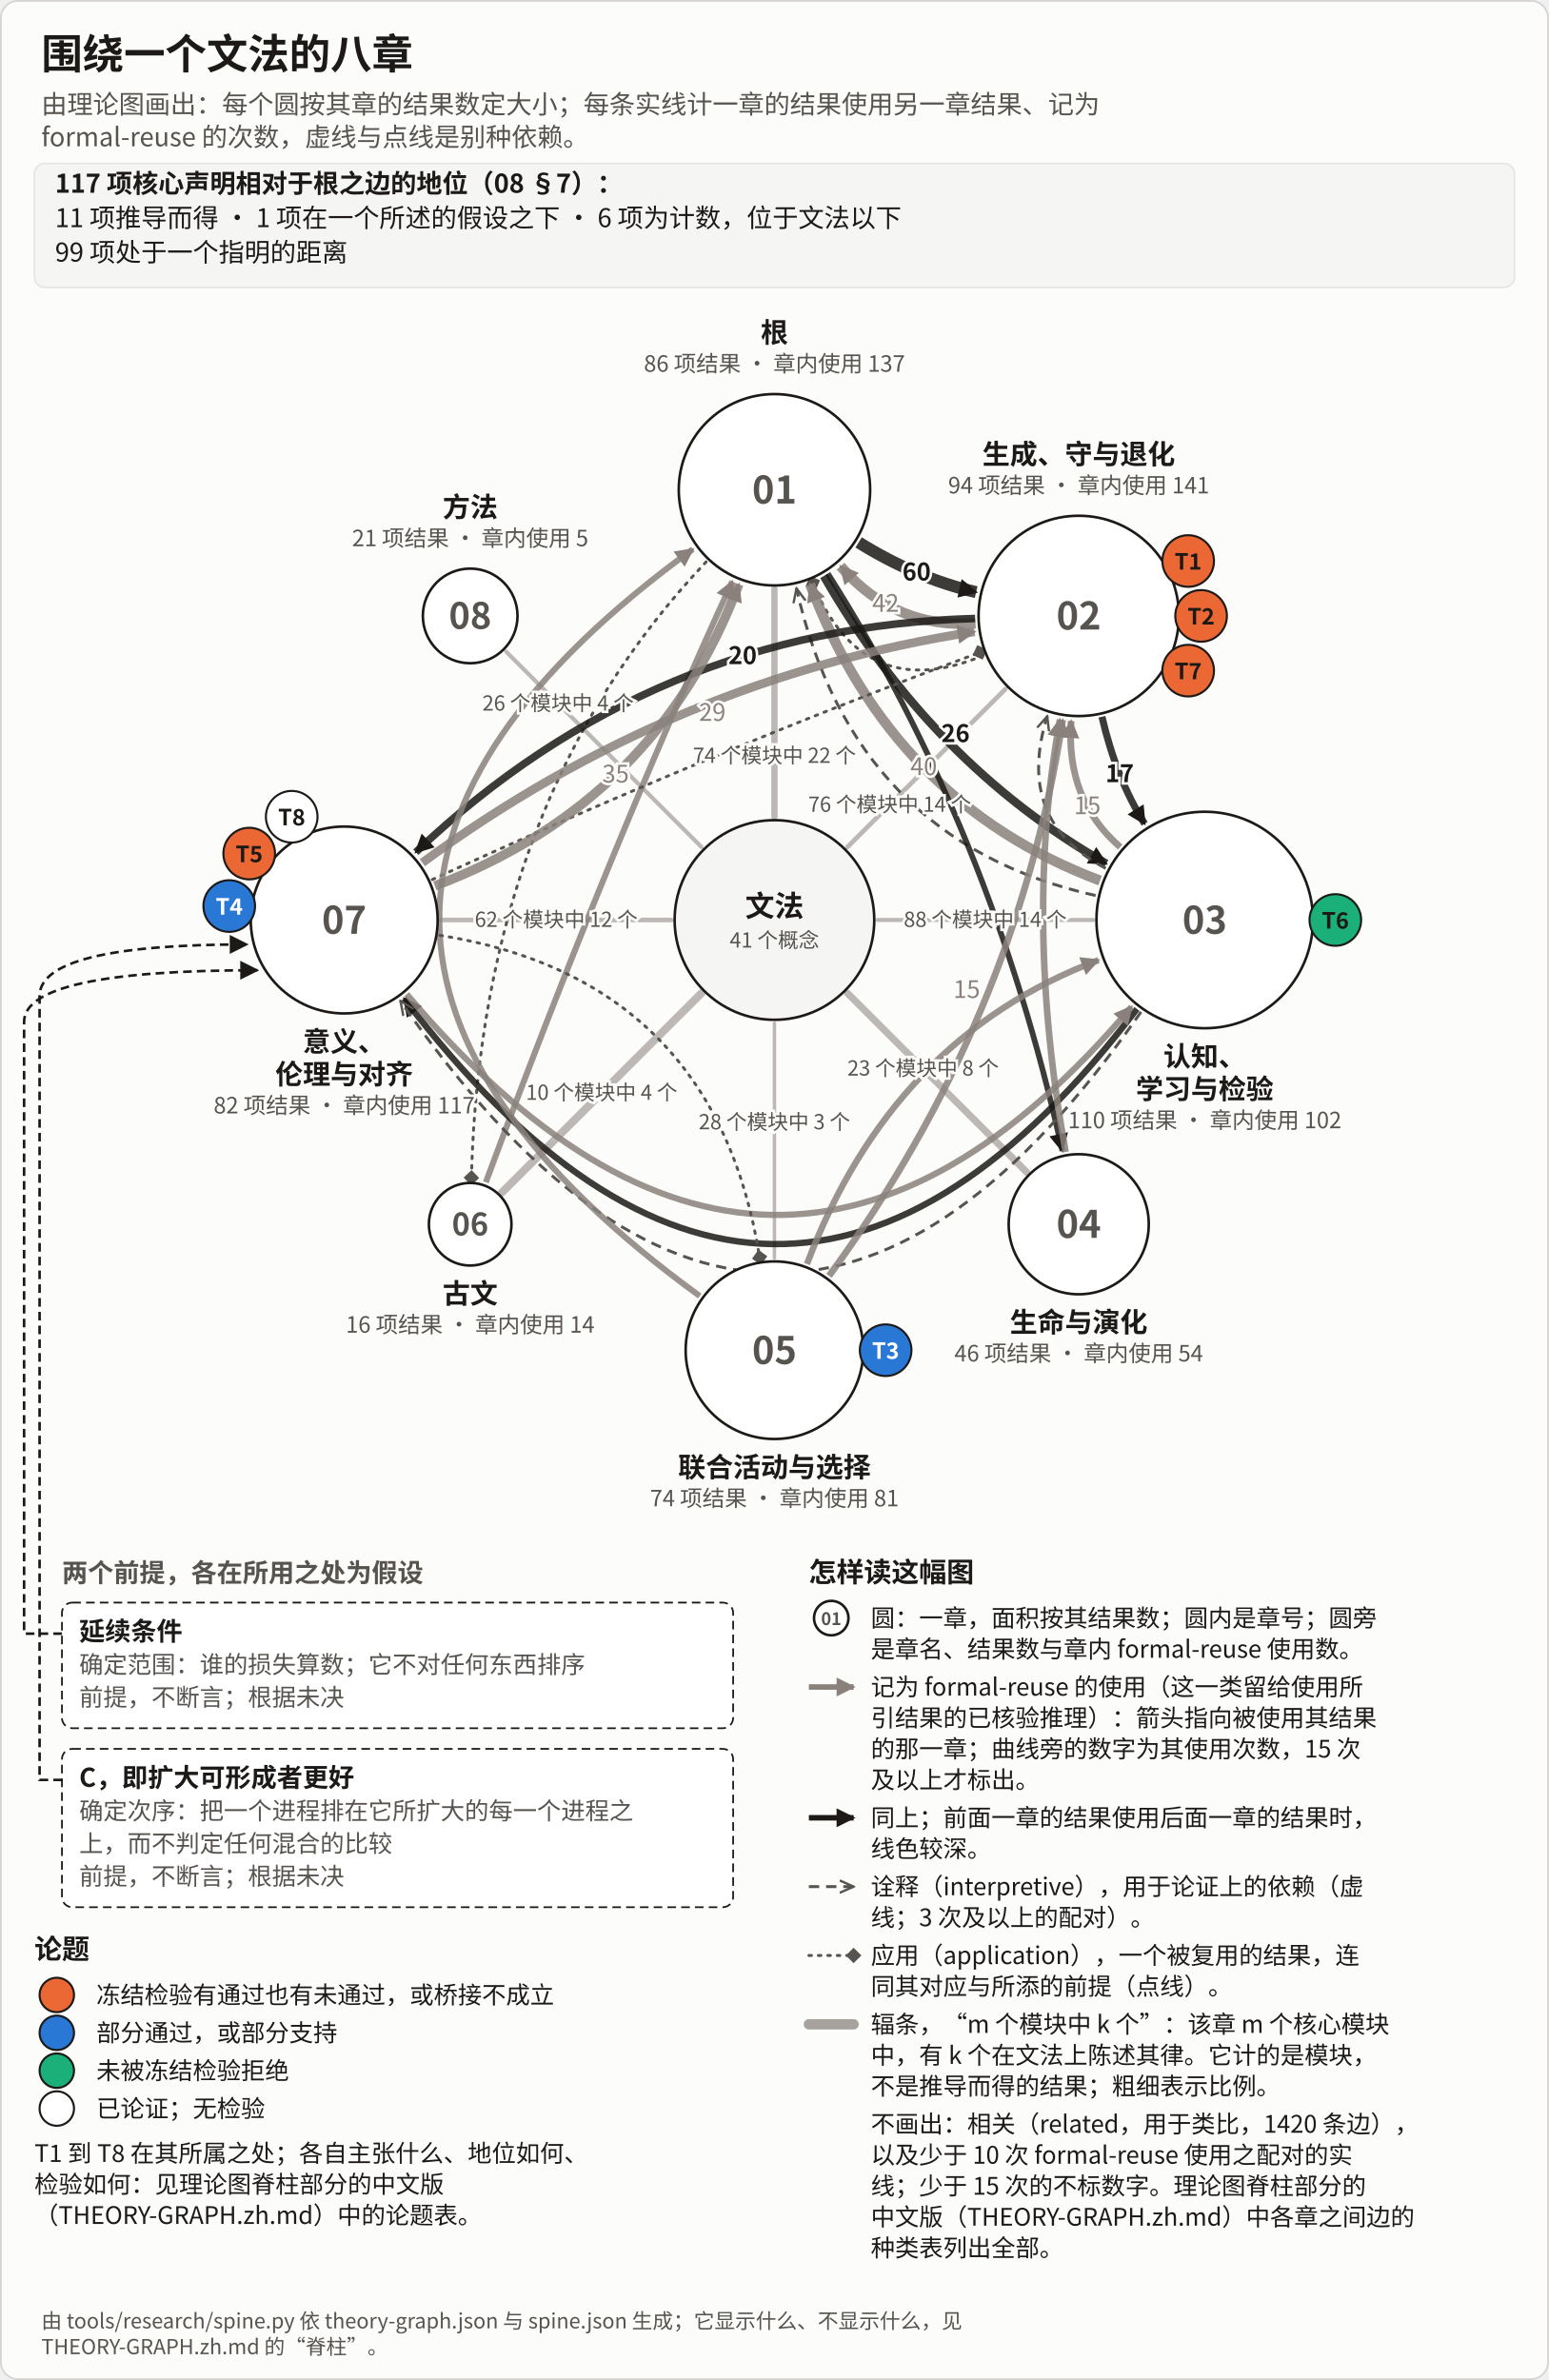
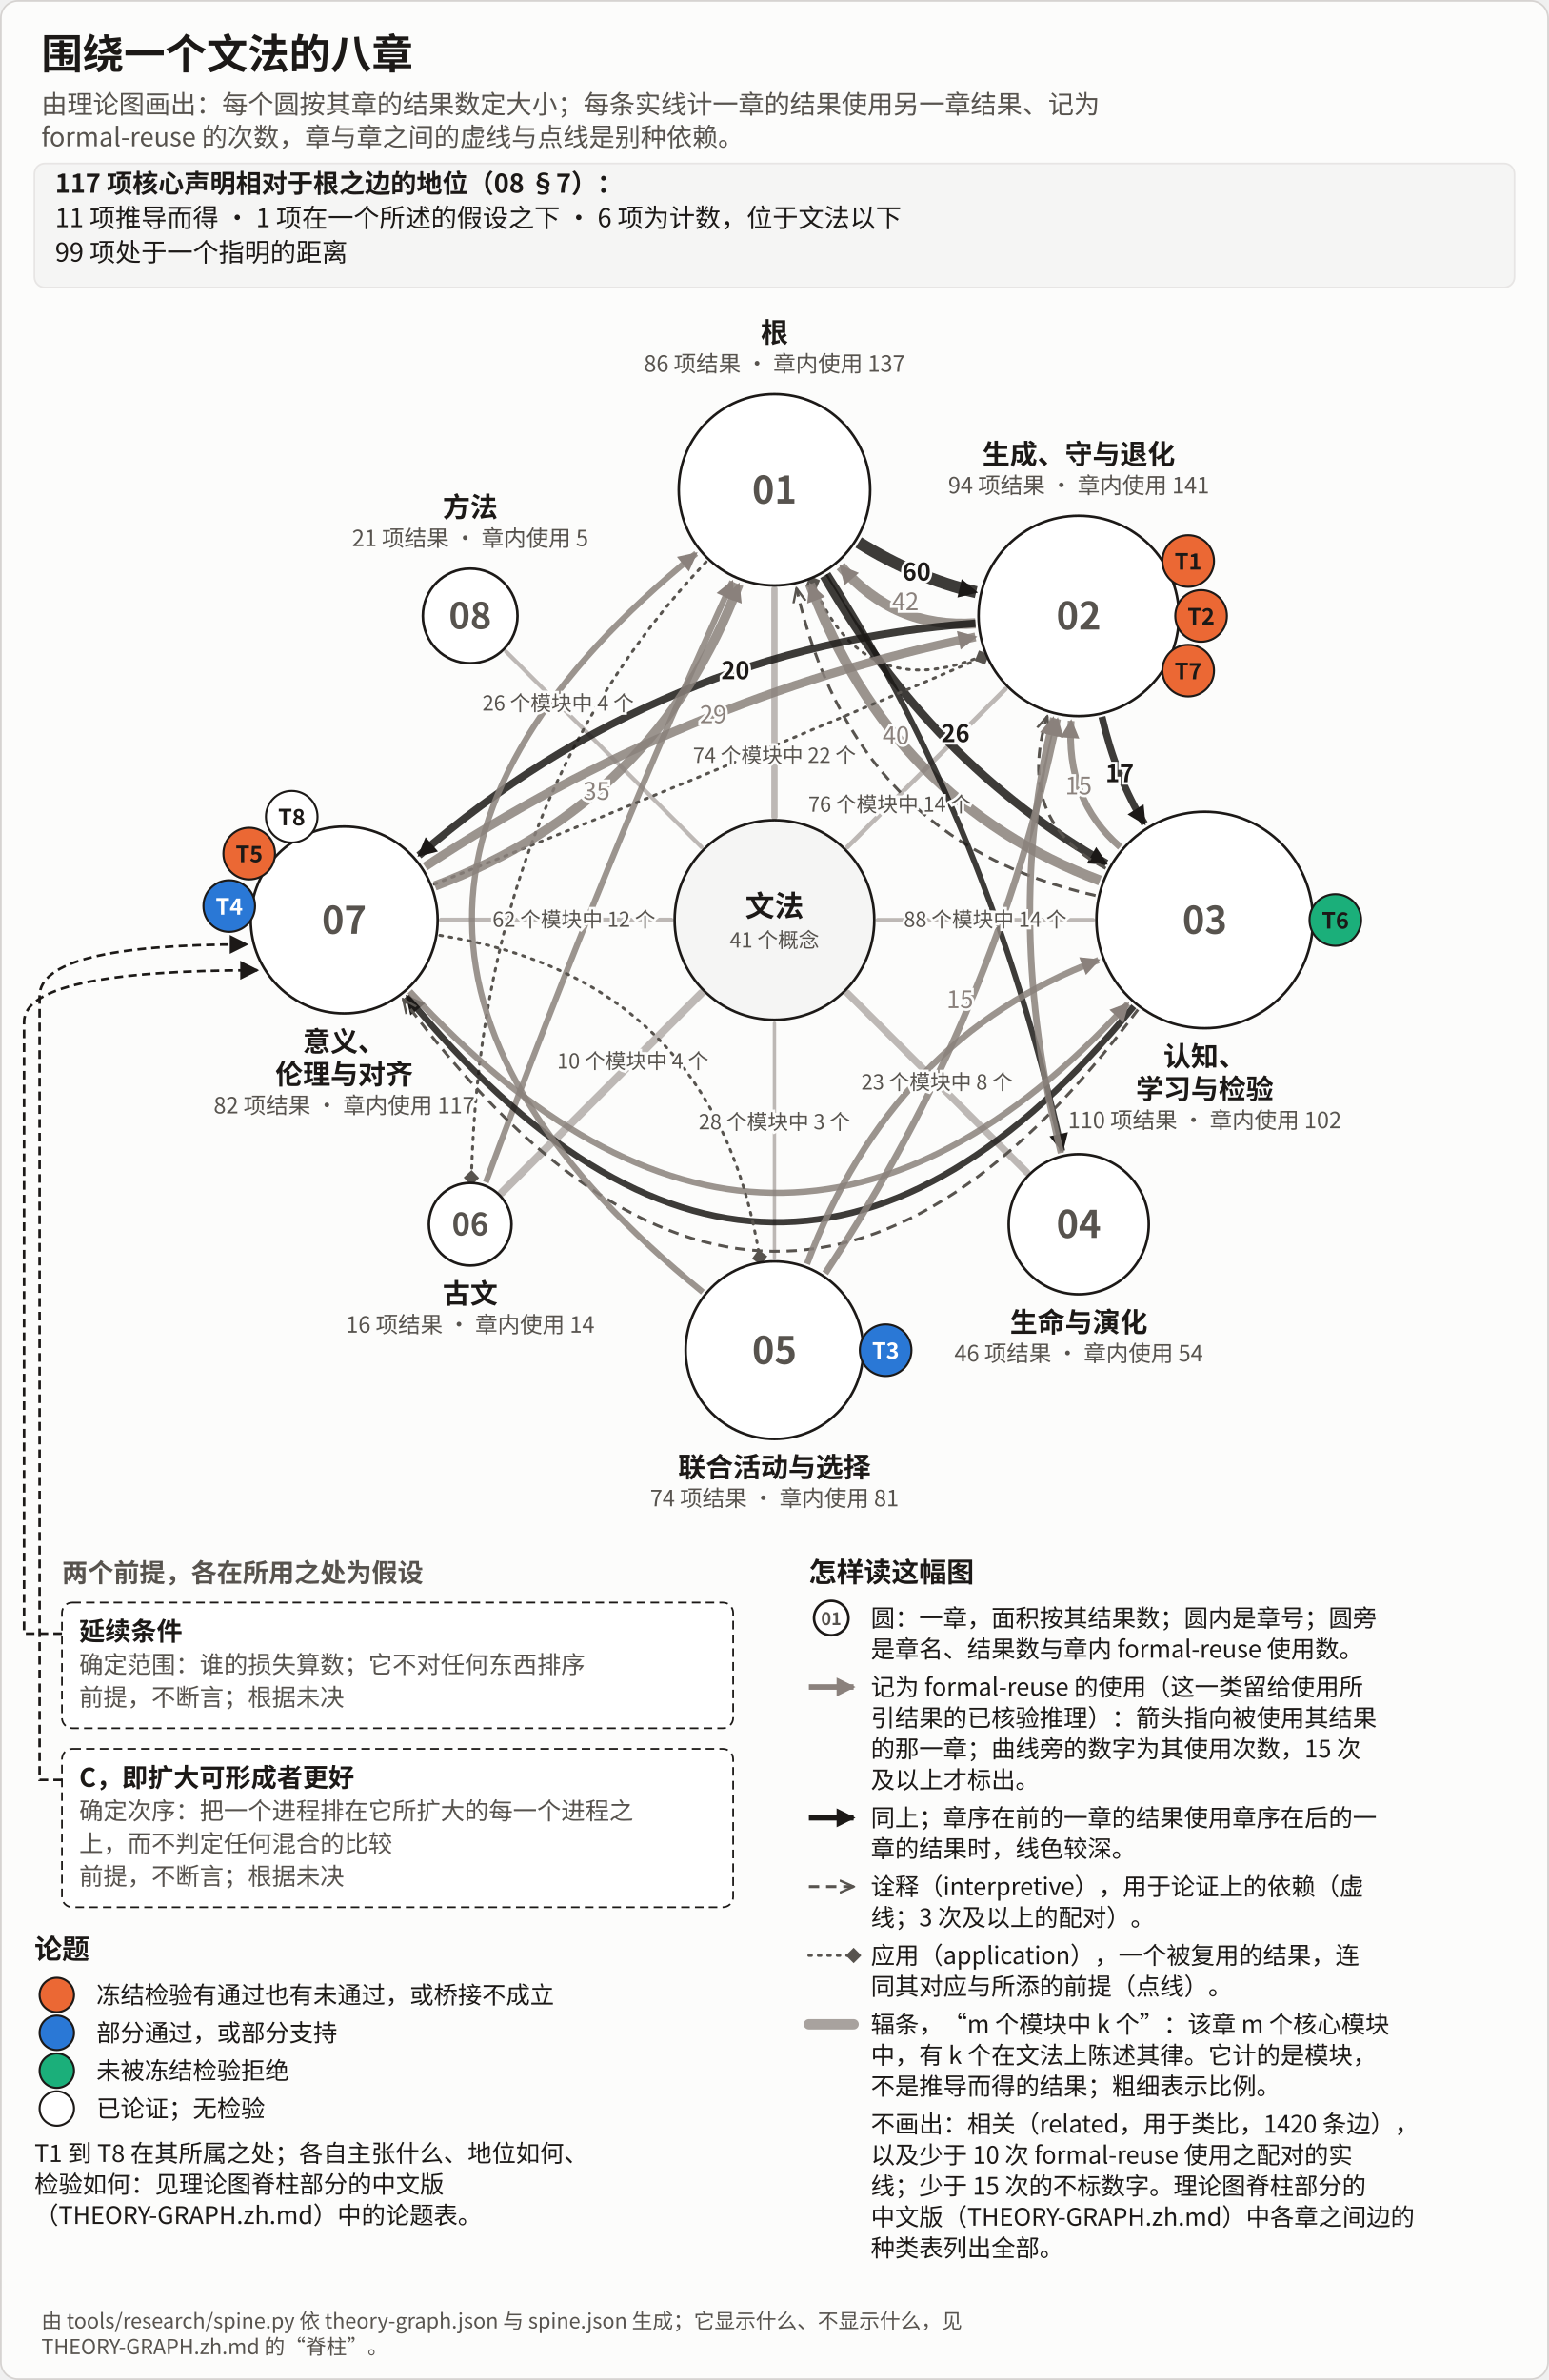
<svg xmlns="http://www.w3.org/2000/svg" viewBox="0 0 900 1383" width="900" height="1383" role="img" aria-labelledby="spine-title spine-desc" font-family="'PingFang SC', 'Hiragino Sans GB', 'Noto Sans CJK SC', 'Microsoft YaHei', sans-serif">
  <defs>
    <marker id="fwd" viewBox="0 0 10 10" refX="9" refY="5" markerWidth="11" markerHeight="11" markerUnits="userSpaceOnUse" orient="auto">
      <path d="M0,0 L10,5 L0,10 z" fill="#8a817c" />
    </marker>
    <marker id="back" viewBox="0 0 10 10" refX="9" refY="5" markerWidth="11" markerHeight="11" markerUnits="userSpaceOnUse" orient="auto">
      <path d="M0,0 L10,5 L0,10 z" fill="#1c1917" />
    </marker>
    <marker id="thin" viewBox="0 0 10 10" refX="9" refY="5" markerWidth="9" markerHeight="9" markerUnits="userSpaceOnUse" orient="auto">
      <path d="M0,1 L9,5 L0,9" fill="none" stroke="#57534e" stroke-width="1.5" />
    </marker>
    <marker id="diamond" viewBox="0 0 10 10" refX="5" refY="5" markerWidth="9" markerHeight="9" markerUnits="userSpaceOnUse" orient="auto">
      <path d="M5,0 L10,5 L5,10 L0,5 z" fill="#57534e" />
    </marker>
  </defs>
  <rect x="0.5" y="0.5" width="899" height="1382" rx="10" fill="#fcfcfb" stroke="#d6d3d1" />
  <text x="24" y="40" font-size="24" font-weight="bold" text-anchor="start" fill="#1c1917">围绕一个文法的八章</text>
  <text x="24" y="66" font-size="15" text-anchor="start" fill="#57534e">由理论图画出：每个圆按其章的结果数定大小；每条实线计一章的结果使用另一章结果、记为</text>
-   <text x="24" y="85" font-size="15" text-anchor="start" fill="#57534e">formal-reuse 的次数，虚线与点线是别种依赖。</text>
+   <text x="24" y="85" font-size="15" text-anchor="start" fill="#57534e">formal-reuse 的次数，章与章之间的虚线与点线是别种依赖。</text>
  <rect x="20" y="95" width="860" height="72" rx="6" fill="#f5f5f4" stroke="#e7e5e4" />
  <text x="32" y="112" font-size="15" font-weight="bold" text-anchor="start" fill="#1c1917">117 项核心声明相对于根之边的地位（08 §7）：</text>
  <text x="32" y="132" font-size="15" text-anchor="start" fill="#1c1917">11 项推导而得 · 1 项在一个所述的假设之下 · 6 项为计数，位于文法以下</text>
  <text x="32" y="152" font-size="15" text-anchor="start" fill="#1c1917">99 项处于一个指明的距离</text>
  <line x1="450" y1="342.3" x2="450" y2="474.6" stroke="#a8a29e" stroke-opacity="0.75" stroke-width="3.7" stroke-linecap="round" />
  <line x1="584.2" y1="400.4" x2="492.4" y2="492.2" stroke="#a8a29e" stroke-opacity="0.75" stroke-width="2.7" stroke-linecap="round" />
  <line x1="635.1" y1="534.6" x2="510" y2="534.6" stroke="#a8a29e" stroke-opacity="0.75" stroke-width="2.4" stroke-linecap="round" />
  <line x1="596.6" y1="681.2" x2="492.4" y2="577.1" stroke="#a8a29e" stroke-opacity="0.75" stroke-width="4.1" stroke-linecap="round" />
  <line x1="450" y1="731" x2="450" y2="594.6" stroke="#a8a29e" stroke-opacity="0.75" stroke-width="2" stroke-linecap="round" />
  <line x1="291.6" y1="693" x2="407.6" y2="577.1" stroke="#a8a29e" stroke-opacity="0.75" stroke-width="4.6" stroke-linecap="round" />
  <line x1="256.3" y1="534.6" x2="390" y2="534.6" stroke="#a8a29e" stroke-opacity="0.75" stroke-width="2.7" stroke-linecap="round" />
  <line x1="294.1" y1="378.7" x2="407.6" y2="492.2" stroke="#a8a29e" stroke-opacity="0.75" stroke-width="2.4" stroke-linecap="round" />
  <circle cx="450" cy="534.6" r="58" fill="#f5f5f4" stroke="#1c1917" stroke-width="1.5" />
  <text x="450" y="532.6" font-size="17" font-weight="bold" text-anchor="middle" fill="#1c1917">文法</text>
  <text x="450" y="550.6" font-size="12" text-anchor="middle" fill="#57534e">41 个概念</text>
  <path d="M498.9,315.2 Q532.3,336 567.2,344.1" fill="none" stroke="#1c1917" stroke-opacity="0.85" stroke-width="7" marker-end="url(#back)" />
  <path d="M566.8,362.2 Q520,365.6 488.4,329" fill="none" stroke="#8a817c" stroke-opacity="0.85" stroke-width="6" marker-end="url(#fwd)" />
  <path d="M571.2,381 Q501.7,409.9 472.3,338.9" fill="none" stroke="#57534e" stroke-width="1.7" stroke-dasharray="1.5 4" stroke-linecap="round" marker-end="url(#diamond)" />
  <path d="M478.7,334.7 Q541.1,443.6 642.8,501.9" fill="none" stroke="#1c1917" stroke-opacity="0.85" stroke-width="4.9" marker-end="url(#back)" />
  <path d="M639.2,511.7 Q518.4,466.2 470.7,339.5" fill="none" stroke="#8a817c" stroke-opacity="0.85" stroke-width="5.9" marker-end="url(#fwd)" />
  <path d="M636.6,520.4 Q495.8,488.8 462.8,341.9" fill="none" stroke="#57534e" stroke-width="1.7" stroke-dasharray="6 4" marker-end="url(#thin)" />
  <path d="M481,333.3 Q576,482.5 617.3,668.8" fill="none" stroke="#1c1917" stroke-opacity="0.85" stroke-width="3.3" marker-end="url(#back)" />
  <path d="M410.3,326.5 Q279.7,464.1 273.9,684.4" fill="none" stroke="#57534e" stroke-width="1.7" stroke-dasharray="1.5 4" stroke-linecap="round" marker-end="url(#diamond)" />
  <path d="M282.3,687 Q353.6,494.7 425.5,337.9" fill="none" stroke="#8a817c" stroke-opacity="0.85" stroke-width="3.5" marker-end="url(#fwd)" />
  <path d="M640.3,416.5 Q648.6,452.4 665.1,478.7" fill="none" stroke="#1c1917" stroke-opacity="0.85" stroke-width="4.1" marker-end="url(#back)" />
  <path d="M650.9,492.2 Q619,464.6 622.4,418.9" fill="none" stroke="#8a817c" stroke-opacity="0.85" stroke-width="3.9" marker-end="url(#fwd)" />
  <path d="M642.5,504.6 Q589.5,476.9 608.5,416.2" fill="none" stroke="#57534e" stroke-width="1.7" stroke-dasharray="6 4" marker-end="url(#thin)" />
-   <path d="M566.6,359.4 Q379.5,364.3 241.6,495.2" fill="none" stroke="#1c1917" stroke-opacity="0.85" stroke-width="4.4" marker-end="url(#back)" />
-   <path d="M245.4,501.3 Q391.7,393.9 566.3,367.1" fill="none" stroke="#8a817c" stroke-opacity="0.85" stroke-width="5.1" marker-end="url(#fwd)" />
-   <path d="M251.2,511.1 Q410.1,438.3 569.4,379.1" fill="none" stroke="#57534e" stroke-width="1.7" stroke-dasharray="1.5 4" stroke-linecap="round" marker-end="url(#diamond)" />
-   <path d="M660.6,586.3 Q450,862.6 234.8,580.2" fill="none" stroke="#1c1917" stroke-opacity="0.85" stroke-width="3.7" marker-end="url(#back)" />
-   <path d="M663,588 Q450,894.6 232.7,581.7" fill="none" stroke="#57534e" stroke-width="1.7" stroke-dasharray="6 4" marker-end="url(#thin)" />
-   <path d="M236.3,577.7 Q450,830.6 657.5,585" fill="none" stroke="#8a817c" stroke-opacity="0.85" stroke-width="3.6" marker-end="url(#fwd)" />
-   <path d="M619.2,669.4 Q594.8,534.6 615.9,418.1" fill="none" stroke="#8a817c" stroke-opacity="0.85" stroke-width="3.8" marker-end="url(#fwd)" />
-   <path d="M406.6,753.1 Q106,534.6 402.6,319.1" fill="none" stroke="#8a817c" stroke-opacity="0.85" stroke-width="3.5" marker-end="url(#fwd)" />
-   <path d="M481.7,741.4 Q590.7,592.9 617.5,418.3" fill="none" stroke="#8a817c" stroke-opacity="0.85" stroke-width="3.9" marker-end="url(#fwd)" />
+   <path d="M566.8,362.2 Q384.1,375.4 243.4,497.1" fill="none" stroke="#1c1917" stroke-opacity="0.85" stroke-width="4.4" marker-end="url(#back)" />
+   <path d="M247,503.6 Q396.3,405 566.8,370.1" fill="none" stroke="#8a817c" stroke-opacity="0.85" stroke-width="5.1" marker-end="url(#fwd)" />
+   <path d="M252.4,513.8 Q414.7,449.3 570.6,382.1" fill="none" stroke="#57534e" stroke-width="1.7" stroke-dasharray="1.5 4" stroke-linecap="round" marker-end="url(#diamond)" />
+   <path d="M658.8,584.8 Q450,838.6 236.4,578.9" fill="none" stroke="#1c1917" stroke-opacity="0.85" stroke-width="3.7" marker-end="url(#back)" />
+   <path d="M661.2,586.7 Q450,870.6 234.2,580.6" fill="none" stroke="#57534e" stroke-width="1.7" stroke-dasharray="6 4" marker-end="url(#thin)" />
+   <path d="M238.1,576.1 Q450,806.6 655.4,583.2" fill="none" stroke="#8a817c" stroke-opacity="0.85" stroke-width="3.6" marker-end="url(#fwd)" />
+   <path d="M616.5,670 Q582.8,534.6 612,417.2" fill="none" stroke="#8a817c" stroke-opacity="0.85" stroke-width="3.8" marker-end="url(#fwd)" />
+   <path d="M408.4,750.9 Q142,534.6 404.5,321.6" fill="none" stroke="#8a817c" stroke-opacity="0.85" stroke-width="3.5" marker-end="url(#fwd)" />
+   <path d="M479.5,739.9 Q579.6,588.3 614.5,417.8" fill="none" stroke="#8a817c" stroke-opacity="0.85" stroke-width="3.9" marker-end="url(#fwd)" />
  <path d="M468.9,734.5 Q518.4,603.1 638.3,557.9" fill="none" stroke="#8a817c" stroke-opacity="0.85" stroke-width="3.7" marker-end="url(#fwd)" />
  <path d="M252.7,514.8 Q381.6,466.2 429.3,339.5" fill="none" stroke="#8a817c" stroke-opacity="0.85" stroke-width="5.5" marker-end="url(#fwd)" />
  <path d="M255.6,543.5 Q415.5,569.1 441.4,730.7" fill="none" stroke="#57534e" stroke-width="1.7" stroke-dasharray="1.5 4" stroke-linecap="round" marker-end="url(#diamond)" />
  <circle cx="450" cy="284.6" r="55.6" fill="#ffffff" stroke="#1c1917" stroke-width="1.5" />
  <text x="450" y="292.6" font-size="22" font-weight="bold" text-anchor="middle" fill="#57534e">01</text>
  <text x="450" y="199" font-size="16" font-weight="bold" text-anchor="middle" fill="#1c1917" stroke="#fcfcfb" stroke-width="3" paint-order="stroke">根</text>
  <text x="450" y="216" font-size="13" text-anchor="middle" fill="#57534e" stroke="#fcfcfb" stroke-width="3" paint-order="stroke">86 项结果 · 章内使用 137</text>
  <circle cx="626.8" cy="357.9" r="58.2" fill="#ffffff" stroke="#1c1917" stroke-width="1.5" />
  <text x="626.8" y="365.8" font-size="22" font-weight="bold" text-anchor="middle" fill="#57534e">02</text>
  <text x="626.8" y="269.7" font-size="16" font-weight="bold" text-anchor="middle" fill="#1c1917" stroke="#fcfcfb" stroke-width="3" paint-order="stroke">生成、守与退化</text>
  <text x="626.8" y="286.7" font-size="13" text-anchor="middle" fill="#57534e" stroke="#fcfcfb" stroke-width="3" paint-order="stroke">94 项结果 · 章内使用 141</text>
  <circle cx="700" cy="534.6" r="62.9" fill="#ffffff" stroke="#1c1917" stroke-width="1.5" />
  <text x="700" y="542.6" font-size="22" font-weight="bold" text-anchor="middle" fill="#57534e">03</text>
  <text x="700" y="619.6" font-size="16" font-weight="bold" text-anchor="middle" fill="#1c1917" stroke="#fcfcfb" stroke-width="3" paint-order="stroke">认知、</text>
  <text x="700" y="638.6" font-size="16" font-weight="bold" text-anchor="middle" fill="#1c1917" stroke="#fcfcfb" stroke-width="3" paint-order="stroke">学习与检验</text>
  <text x="700" y="655.6" font-size="13" text-anchor="middle" fill="#57534e" stroke="#fcfcfb" stroke-width="3" paint-order="stroke">110 项结果 · 章内使用 102</text>
  <circle cx="626.8" cy="711.4" r="40.7" fill="#ffffff" stroke="#1c1917" stroke-width="1.5" />
  <text x="626.8" y="719.3" font-size="22" font-weight="bold" text-anchor="middle" fill="#57534e">04</text>
  <text x="626.8" y="774.1" font-size="16" font-weight="bold" text-anchor="middle" fill="#1c1917" stroke="#fcfcfb" stroke-width="3" paint-order="stroke">生命与演化</text>
  <text x="626.8" y="791.1" font-size="13" text-anchor="middle" fill="#57534e" stroke="#fcfcfb" stroke-width="3" paint-order="stroke">46 项结果 · 章内使用 54</text>
  <circle cx="450" cy="784.6" r="51.6" fill="#ffffff" stroke="#1c1917" stroke-width="1.5" />
  <text x="450" y="792.6" font-size="22" font-weight="bold" text-anchor="middle" fill="#57534e">05</text>
  <text x="450" y="858.3" font-size="16" font-weight="bold" text-anchor="middle" fill="#1c1917" stroke="#fcfcfb" stroke-width="3" paint-order="stroke">联合活动与选择</text>
  <text x="450" y="875.3" font-size="13" text-anchor="middle" fill="#57534e" stroke="#fcfcfb" stroke-width="3" paint-order="stroke">74 项结果 · 章内使用 81</text>
  <circle cx="273.2" cy="711.4" r="24" fill="#ffffff" stroke="#1c1917" stroke-width="1.5" />
  <text x="273.2" y="717.9" font-size="18" font-weight="bold" text-anchor="middle" fill="#57534e">06</text>
  <text x="273.2" y="757.4" font-size="16" font-weight="bold" text-anchor="middle" fill="#1c1917" stroke="#fcfcfb" stroke-width="3" paint-order="stroke">古文</text>
  <text x="273.2" y="774.4" font-size="13" text-anchor="middle" fill="#57534e" stroke="#fcfcfb" stroke-width="3" paint-order="stroke">16 项结果 · 章内使用 14</text>
  <circle cx="200" cy="534.6" r="54.3" fill="#ffffff" stroke="#1c1917" stroke-width="1.5" />
  <text x="200" y="542.6" font-size="22" font-weight="bold" text-anchor="middle" fill="#57534e">07</text>
  <text x="200" y="611" font-size="16" font-weight="bold" text-anchor="middle" fill="#1c1917" stroke="#fcfcfb" stroke-width="3" paint-order="stroke">意义、</text>
  <text x="200" y="630" font-size="16" font-weight="bold" text-anchor="middle" fill="#1c1917" stroke="#fcfcfb" stroke-width="3" paint-order="stroke">伦理与对齐</text>
  <text x="200" y="647" font-size="13" text-anchor="middle" fill="#57534e" stroke="#fcfcfb" stroke-width="3" paint-order="stroke">82 项结果 · 章内使用 117</text>
  <circle cx="273.2" cy="357.9" r="27.5" fill="#ffffff" stroke="#1c1917" stroke-width="1.5" />
  <text x="273.2" y="365.4" font-size="21" font-weight="bold" text-anchor="middle" fill="#57534e">08</text>
  <text x="273.2" y="300.4" font-size="16" font-weight="bold" text-anchor="middle" fill="#1c1917" stroke="#fcfcfb" stroke-width="3" paint-order="stroke">方法</text>
  <text x="273.2" y="317.4" font-size="13" text-anchor="middle" fill="#57534e" stroke="#fcfcfb" stroke-width="3" paint-order="stroke">21 项结果 · 章内使用 5</text>
  <circle cx="690.4" cy="326" r="15" fill="#eb6834" stroke="#1c1917" stroke-width="1.2" />
  <text x="690.4" y="331" font-size="13" font-weight="bold" text-anchor="middle" fill="#1c1917">T1</text>
  <circle cx="697.9" cy="357.9" r="15" fill="#eb6834" stroke="#1c1917" stroke-width="1.2" />
  <text x="697.9" y="362.9" font-size="13" font-weight="bold" text-anchor="middle" fill="#1c1917">T2</text>
  <circle cx="690.4" cy="389.7" r="15" fill="#eb6834" stroke="#1c1917" stroke-width="1.2" />
  <text x="690.4" y="394.7" font-size="13" font-weight="bold" text-anchor="middle" fill="#1c1917">T7</text>
  <circle cx="514.6" cy="784.6" r="15" fill="#2a78d6" stroke="#1c1917" stroke-width="1.2" />
  <text x="514.6" y="789.6" font-size="13" font-weight="bold" text-anchor="middle" fill="#ffffff">T3</text>
  <circle cx="133.2" cy="526.5" r="15" fill="#2a78d6" stroke="#1c1917" stroke-width="1.2" />
  <text x="133.2" y="531.5" font-size="13" font-weight="bold" text-anchor="middle" fill="#ffffff">T4</text>
  <circle cx="144.8" cy="496" r="15" fill="#eb6834" stroke="#1c1917" stroke-width="1.2" />
  <text x="144.8" y="501" font-size="13" font-weight="bold" text-anchor="middle" fill="#1c1917">T5</text>
  <circle cx="169.5" cy="474.6" r="15" fill="#ffffff" stroke="#1c1917" stroke-width="1.2" />
  <text x="169.5" y="479.6" font-size="13" font-weight="bold" text-anchor="middle" fill="#1c1917">T8</text>
  <circle cx="775.9" cy="534.6" r="15" fill="#1baf7a" stroke="#1c1917" stroke-width="1.2" />
  <text x="775.9" y="539.6" font-size="13" font-weight="bold" text-anchor="middle" fill="#1c1917">T6</text>
  <text x="450" y="443.3" font-size="12" text-anchor="middle" fill="#57534e" stroke="#fcfcfb" stroke-width="3" paint-order="stroke">74 个模块中 22 个</text>
  <text x="517" y="471.7" font-size="12" text-anchor="middle" fill="#57534e" stroke="#fcfcfb" stroke-width="3" paint-order="stroke">76 个模块中 14 个</text>
  <text x="572.5" y="538.6" font-size="12" text-anchor="middle" fill="#57534e" stroke="#fcfcfb" stroke-width="3" paint-order="stroke">88 个模块中 14 个</text>
-   <text x="536.4" y="625" font-size="12" text-anchor="middle" fill="#57534e" stroke="#fcfcfb" stroke-width="3" paint-order="stroke">23 个模块中 8 个</text>
+   <text x="544.5" y="633.1" font-size="12" text-anchor="middle" fill="#57534e" stroke="#fcfcfb" stroke-width="3" paint-order="stroke">23 个模块中 8 个</text>
  <text x="450" y="656.2" font-size="12" text-anchor="middle" fill="#57534e" stroke="#fcfcfb" stroke-width="3" paint-order="stroke">28 个模块中 3 个</text>
-   <text x="349.6" y="639.1" font-size="12" text-anchor="middle" fill="#57534e" stroke="#fcfcfb" stroke-width="3" paint-order="stroke">10 个模块中 4 个</text>
-   <text x="323.2" y="538.6" font-size="12" text-anchor="middle" fill="#57534e" stroke="#fcfcfb" stroke-width="3" paint-order="stroke">62 个模块中 12 个</text>
+   <text x="367.7" y="620.9" font-size="12" text-anchor="middle" fill="#57534e" stroke="#fcfcfb" stroke-width="3" paint-order="stroke">10 个模块中 4 个</text>
+   <text x="333.5" y="538.6" font-size="12" text-anchor="middle" fill="#57534e" stroke="#fcfcfb" stroke-width="3" paint-order="stroke">62 个模块中 12 个</text>
  <text x="324.3" y="412.9" font-size="12" text-anchor="middle" fill="#57534e" stroke="#fcfcfb" stroke-width="3" paint-order="stroke">26 个模块中 4 个</text>
  <text x="532.6" y="337.3" font-size="14" font-weight="bold" text-anchor="middle" fill="#1c1917" stroke="#fcfcfb" stroke-width="3" paint-order="stroke">60</text>
-   <text x="514.6" y="355.5" font-size="14" text-anchor="middle" fill="#8a817c" stroke="#fcfcfb" stroke-width="3" paint-order="stroke">42</text>
-   <text x="536.7" y="450.4" font-size="14" text-anchor="middle" fill="#8a817c" stroke="#fcfcfb" stroke-width="3" paint-order="stroke">40</text>
-   <text x="357.7" y="454.7" font-size="14" text-anchor="middle" fill="#8a817c" stroke="#fcfcfb" stroke-width="3" paint-order="stroke">35</text>
-   <text x="413.9" y="418.9" font-size="14" text-anchor="middle" fill="#8a817c" stroke="#fcfcfb" stroke-width="3" paint-order="stroke">29</text>
+   <text x="526.1" y="354.6" font-size="14" text-anchor="middle" fill="#8a817c" stroke="#fcfcfb" stroke-width="3" paint-order="stroke">42</text>
+   <text x="520.6" y="432.4" font-size="14" text-anchor="middle" fill="#8a817c" stroke="#fcfcfb" stroke-width="3" paint-order="stroke">40</text>
+   <text x="346.6" y="464.7" font-size="14" text-anchor="middle" fill="#8a817c" stroke="#fcfcfb" stroke-width="3" paint-order="stroke">35</text>
+   <text x="414.4" y="420.2" font-size="14" text-anchor="middle" fill="#8a817c" stroke="#fcfcfb" stroke-width="3" paint-order="stroke">29</text>
  <text x="555.2" y="431.2" font-size="14" font-weight="bold" text-anchor="middle" fill="#1c1917" stroke="#fcfcfb" stroke-width="3" paint-order="stroke">26</text>
-   <text x="431.5" y="385.9" font-size="14" font-weight="bold" text-anchor="middle" fill="#1c1917" stroke="#fcfcfb" stroke-width="3" paint-order="stroke">20</text>
+   <text x="427.3" y="394.6" font-size="14" font-weight="bold" text-anchor="middle" fill="#1c1917" stroke="#fcfcfb" stroke-width="3" paint-order="stroke">20</text>
  <text x="650.6" y="454.5" font-size="14" font-weight="bold" text-anchor="middle" fill="#1c1917" stroke="#fcfcfb" stroke-width="3" paint-order="stroke">17</text>
-   <text x="631.8" y="473.1" font-size="14" text-anchor="middle" fill="#8a817c" stroke="#fcfcfb" stroke-width="3" paint-order="stroke">15</text>
-   <text x="561.7" y="579.9" font-size="14" text-anchor="middle" fill="#8a817c" stroke="#fcfcfb" stroke-width="3" paint-order="stroke">15</text>
+   <text x="626.7" y="461.6" font-size="14" text-anchor="middle" fill="#8a817c" stroke="#fcfcfb" stroke-width="3" paint-order="stroke">15</text>
+   <text x="557.8" y="585.8" font-size="14" text-anchor="middle" fill="#8a817c" stroke="#fcfcfb" stroke-width="3" paint-order="stroke">15</text>
  <text x="36" y="919.3" font-size="15" font-weight="bold" text-anchor="start" fill="#57534e">两个前提，各在所用之处为假设</text>
  <rect x="36" y="931.256" width="390" height="73" rx="6" fill="#ffffff" stroke="#1c1917" stroke-dasharray="5 3" />
  <text x="46" y="953.3" font-size="15" font-weight="bold" text-anchor="start" fill="#1c1917">延续条件</text>
  <text x="46" y="972.3" font-size="14" text-anchor="start" fill="#57534e">确定范围：谁的损失算数；它不对任何东西排序</text>
  <text x="46" y="991.3" font-size="14" text-anchor="start" fill="#57534e">前提，不断言；根据未决</text>
  <path d="M36,949.3 L14,949.3 L14,593.8 Q14,563.8 149.5,563.8" fill="none" stroke="#1c1917" stroke-width="1.5" stroke-dasharray="5 3" marker-end="url(#back)" />
  <rect x="36" y="1016.256" width="390" height="92" rx="6" fill="#ffffff" stroke="#1c1917" stroke-dasharray="5 3" />
  <text x="46" y="1038.3" font-size="15" font-weight="bold" text-anchor="start" fill="#1c1917">C，即扩大可形成者更好</text>
  <text x="46" y="1057.3" font-size="14" text-anchor="start" fill="#57534e">确定次序：把一个进程排在它所扩大的每一个进程之</text>
  <text x="46" y="1076.3" font-size="14" text-anchor="start" fill="#57534e">上，而不判定任何混合的比较</text>
  <text x="46" y="1095.3" font-size="14" text-anchor="start" fill="#57534e">前提，不断言；根据未决</text>
  <path d="M36,1034.3 L23,1034.3 L23,578.8 Q23,548.8 143.4,548.8" fill="none" stroke="#1c1917" stroke-width="1.5" stroke-dasharray="5 3" marker-end="url(#back)" />
  <text x="20" y="1138.3" font-size="16" font-weight="bold" text-anchor="start" fill="#1c1917">论题</text>
  <circle cx="33" cy="1159.256" r="10" fill="#eb6834" stroke="#1c1917" stroke-width="1.2" />
  <text x="56" y="1164.3" font-size="14" text-anchor="start" fill="#1c1917">冻结检验有通过也有未通过，或桥接不成立</text>
  <circle cx="33" cy="1181.256" r="10" fill="#2a78d6" stroke="#1c1917" stroke-width="1.2" />
  <text x="56" y="1186.3" font-size="14" text-anchor="start" fill="#1c1917">部分通过，或部分支持</text>
  <circle cx="33" cy="1203.256" r="10" fill="#1baf7a" stroke="#1c1917" stroke-width="1.2" />
  <text x="56" y="1208.3" font-size="14" text-anchor="start" fill="#1c1917">未被冻结检验拒绝</text>
  <circle cx="33" cy="1225.256" r="10" fill="#ffffff" stroke="#1c1917" stroke-width="1.2" />
  <text x="56" y="1230.3" font-size="14" text-anchor="start" fill="#1c1917">已论证；无检验</text>
  <text x="20" y="1256.3" font-size="14" text-anchor="start" fill="#1c1917">T1 到 T8 在其所属之处；各自主张什么、地位如何、</text>
  <text x="20" y="1274.3" font-size="14" text-anchor="start" fill="#1c1917">检验如何：见理论图脊柱部分的中文版</text>
  <text x="20" y="1292.3" font-size="14" text-anchor="start" fill="#1c1917">（THEORY-GRAPH.zh.md）中的论题表。</text>
  <text x="470" y="919.3" font-size="16" font-weight="bold" text-anchor="start" fill="#1c1917">怎样读这幅图</text>
  <circle cx="483" cy="940.256" r="10" fill="#ffffff" stroke="#1c1917" stroke-width="1.5" />
  <text x="483" y="944.3" font-size="10" font-weight="bold" text-anchor="middle" fill="#57534e">01</text>
  <text x="506" y="945.3" font-size="14" text-anchor="start" fill="#1c1917">圆：一章，面积按其结果数；圆内是章号；圆旁</text>
  <text x="506" y="963.3" font-size="14" text-anchor="start" fill="#1c1917">是章名、结果数与章内 formal-reuse 使用数。</text>
  <line x1="470" y1="980.3" x2="496" y2="980.3" stroke="#8a817c" stroke-width="3.2" marker-end="url(#fwd)" />
  <text x="506" y="985.3" font-size="14" text-anchor="start" fill="#1c1917">记为 formal-reuse 的使用（这一类留给使用所</text>
  <text x="506" y="1003.3" font-size="14" text-anchor="start" fill="#1c1917">引结果的已核验推理）：箭头指向被使用其结果</text>
  <text x="506" y="1021.3" font-size="14" text-anchor="start" fill="#1c1917">的那一章；曲线旁的数字为其使用次数，15 次</text>
  <text x="506" y="1039.3" font-size="14" text-anchor="start" fill="#1c1917">及以上才标出。</text>
  <line x1="470" y1="1056.3" x2="496" y2="1056.3" stroke="#1c1917" stroke-width="3.2" marker-end="url(#back)" />
-   <text x="506" y="1061.3" font-size="14" text-anchor="start" fill="#1c1917">同上；前面一章的结果使用后面一章的结果时，</text>
-   <text x="506" y="1079.3" font-size="14" text-anchor="start" fill="#1c1917">线色较深。</text>
+   <text x="506" y="1061.3" font-size="14" text-anchor="start" fill="#1c1917">同上；章序在前的一章的结果使用章序在后的一</text>
+   <text x="506" y="1079.3" font-size="14" text-anchor="start" fill="#1c1917">章的结果时，线色较深。</text>
  <line x1="470" y1="1096.3" x2="496" y2="1096.3" stroke="#57534e" stroke-width="1.7" stroke-dasharray="6 4" marker-end="url(#thin)" />
  <text x="506" y="1101.3" font-size="14" text-anchor="start" fill="#1c1917">诠释（interpretive），用于论证上的依赖（虚</text>
  <text x="506" y="1119.3" font-size="14" text-anchor="start" fill="#1c1917">线；3 次及以上的配对）。</text>
  <line x1="470" y1="1136.3" x2="496" y2="1136.3" stroke="#57534e" stroke-width="1.7" stroke-dasharray="1.5 4" stroke-linecap="round" marker-end="url(#diamond)" />
  <text x="506" y="1141.3" font-size="14" text-anchor="start" fill="#1c1917">应用（application），一个被复用的结果，连</text>
  <text x="506" y="1159.3" font-size="14" text-anchor="start" fill="#1c1917">同其对应与所添的前提（点线）。</text>
  <line x1="470" y1="1176.3" x2="496" y2="1176.3" stroke="#a8a29e" stroke-width="6" stroke-linecap="round" />
  <text x="506" y="1181.3" font-size="14" text-anchor="start" fill="#1c1917">辐条，“m 个模块中 k 个”：该章 m 个核心模块</text>
  <text x="506" y="1199.3" font-size="14" text-anchor="start" fill="#1c1917">中，有 k 个在文法上陈述其律。它计的是模块，</text>
  <text x="506" y="1217.3" font-size="14" text-anchor="start" fill="#1c1917">不是推导而得的结果；粗细表示比例。</text>
  <text x="506" y="1239.3" font-size="14" text-anchor="start" fill="#1c1917">不画出：相关（related，用于类比，1420 条边），</text>
  <text x="506" y="1257.3" font-size="14" text-anchor="start" fill="#1c1917">以及少于 10 次 formal-reuse 使用之配对的实</text>
  <text x="506" y="1275.3" font-size="14" text-anchor="start" fill="#1c1917">线；少于 15 次的不标数字。理论图脊柱部分的</text>
  <text x="506" y="1293.3" font-size="14" text-anchor="start" fill="#1c1917">中文版（THEORY-GRAPH.zh.md）中各章之间边的</text>
  <text x="506" y="1311.3" font-size="14" text-anchor="start" fill="#1c1917">种类表列出全部。</text>
  <text x="24" y="1353" font-size="12" text-anchor="start" fill="#57534e">由 tools/research/spine.py 依 theory-graph.json 与 spine.json 生成；它显示什么、不显示什么，见</text>
  <text x="24" y="1368" font-size="12" text-anchor="start" fill="#57534e">THEORY-GRAPH.zh.md 的“脊柱”。</text>
</svg>
